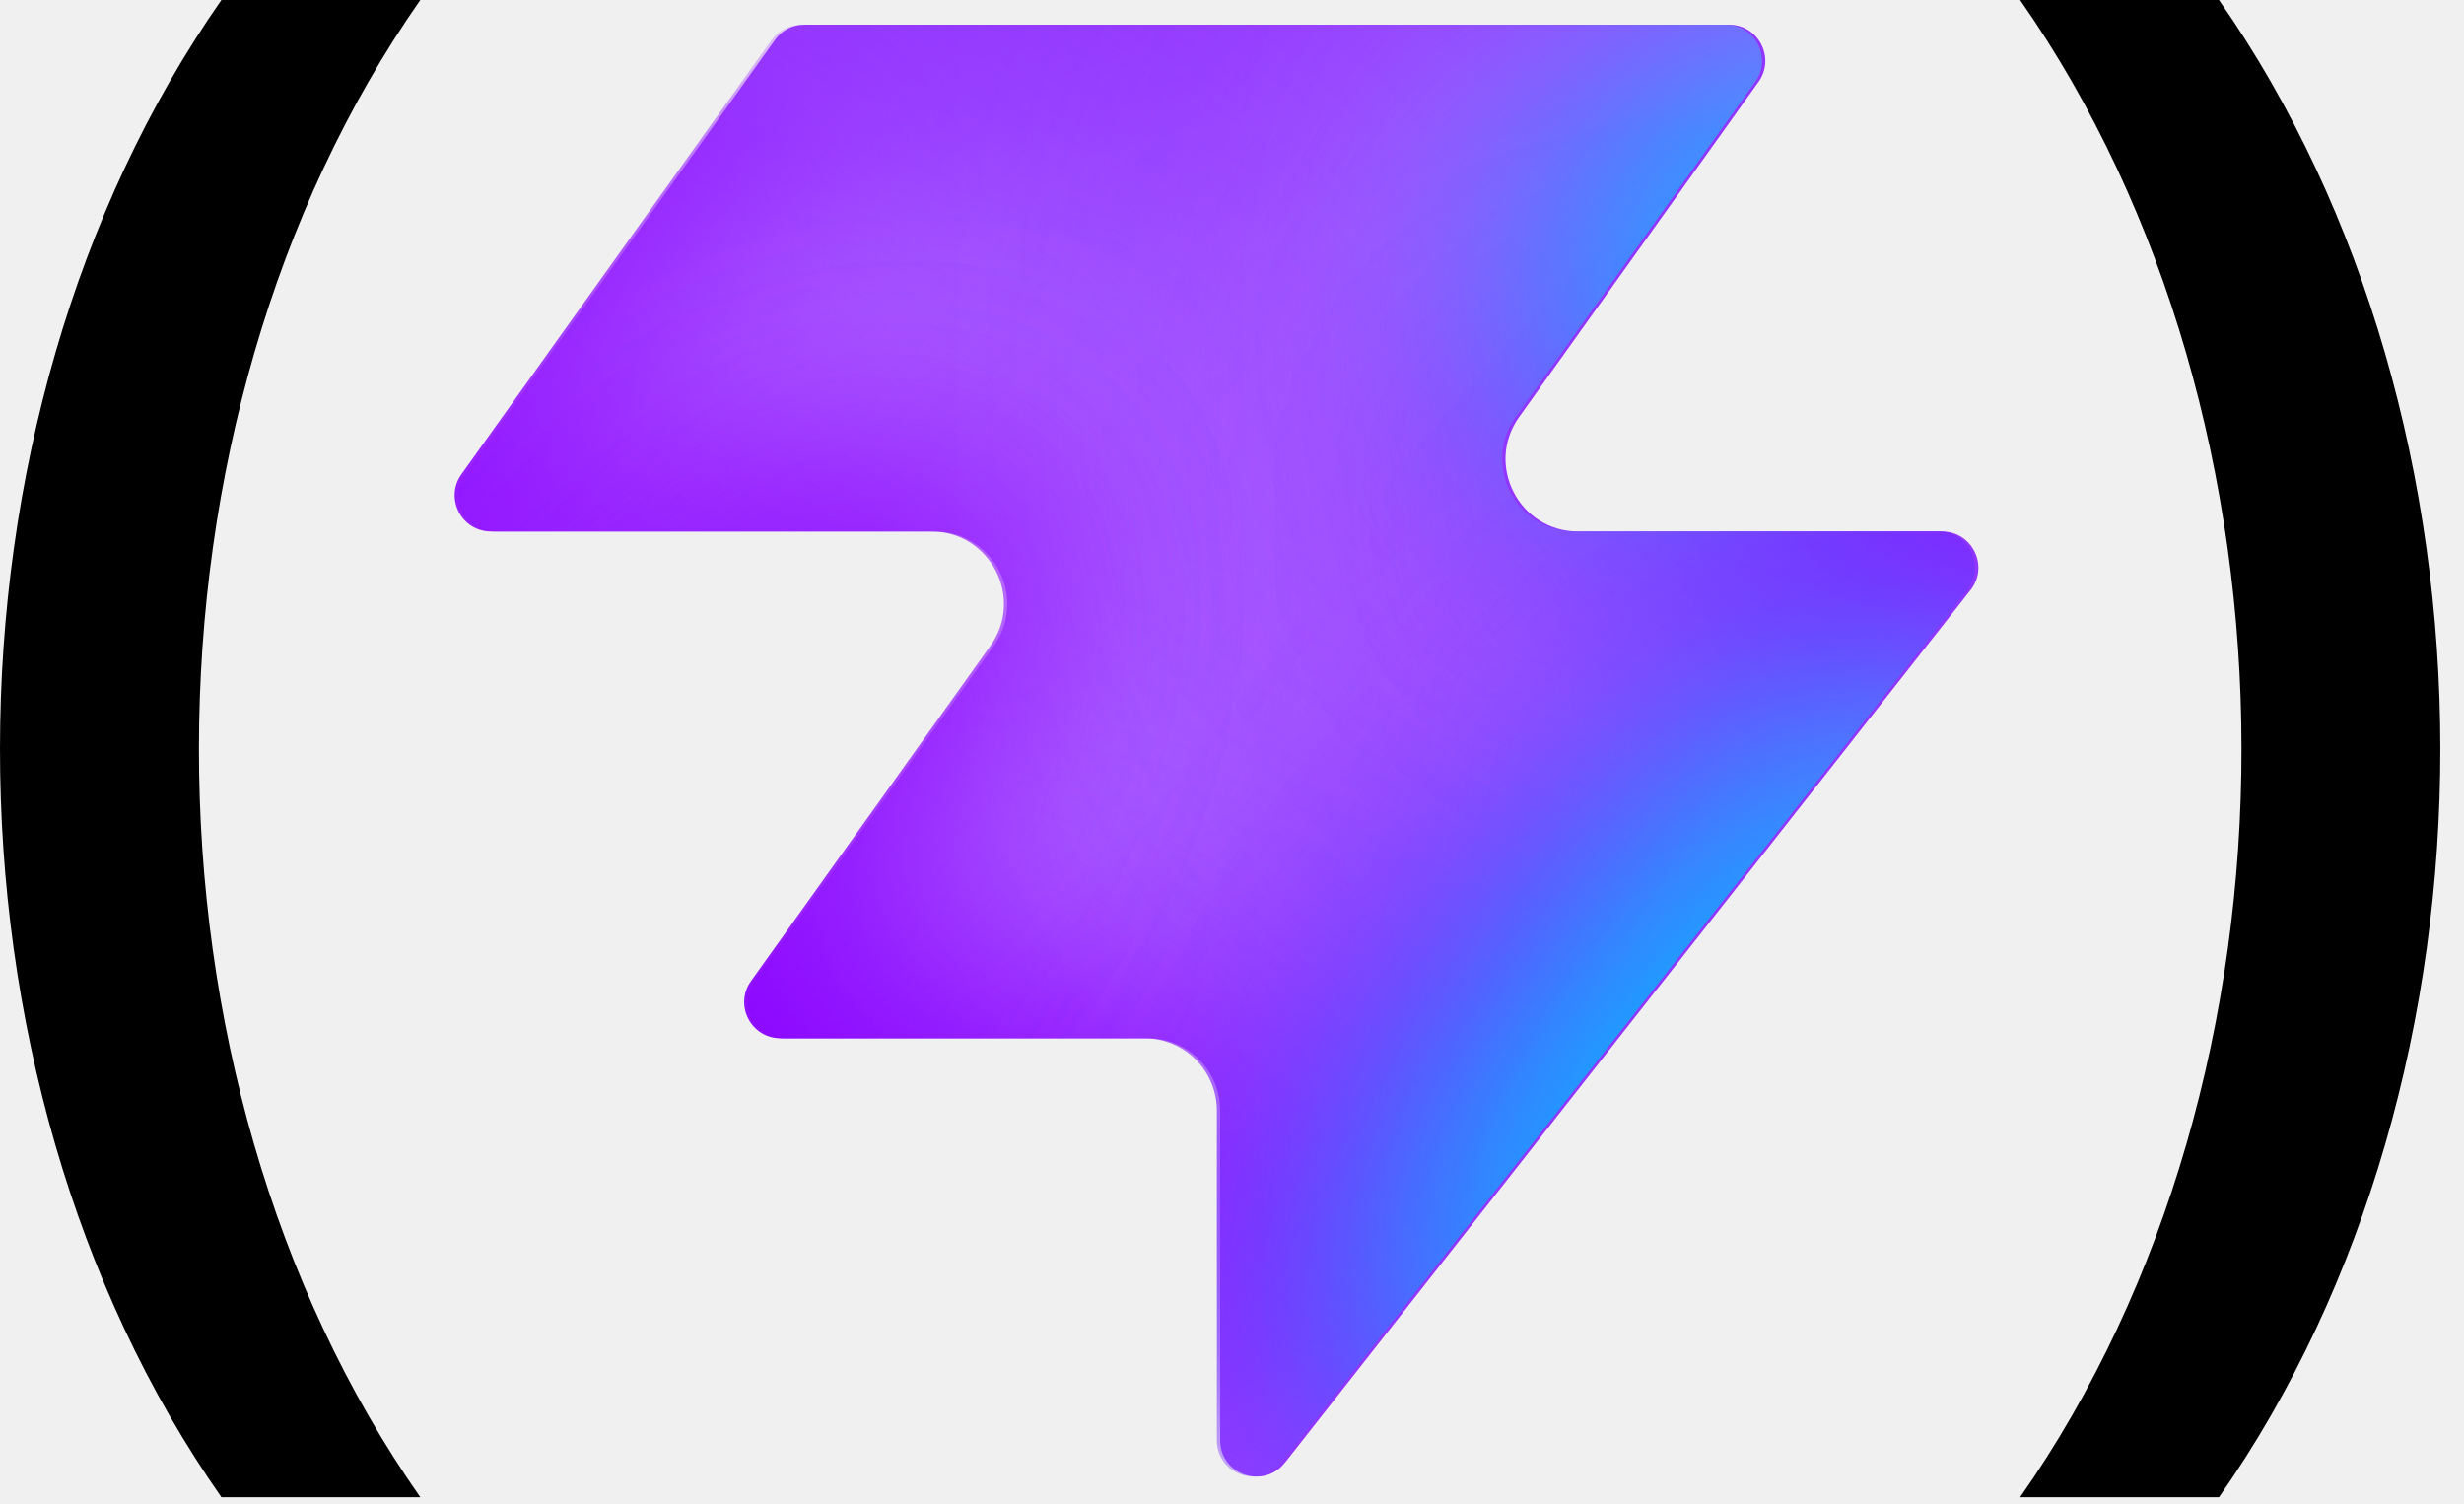
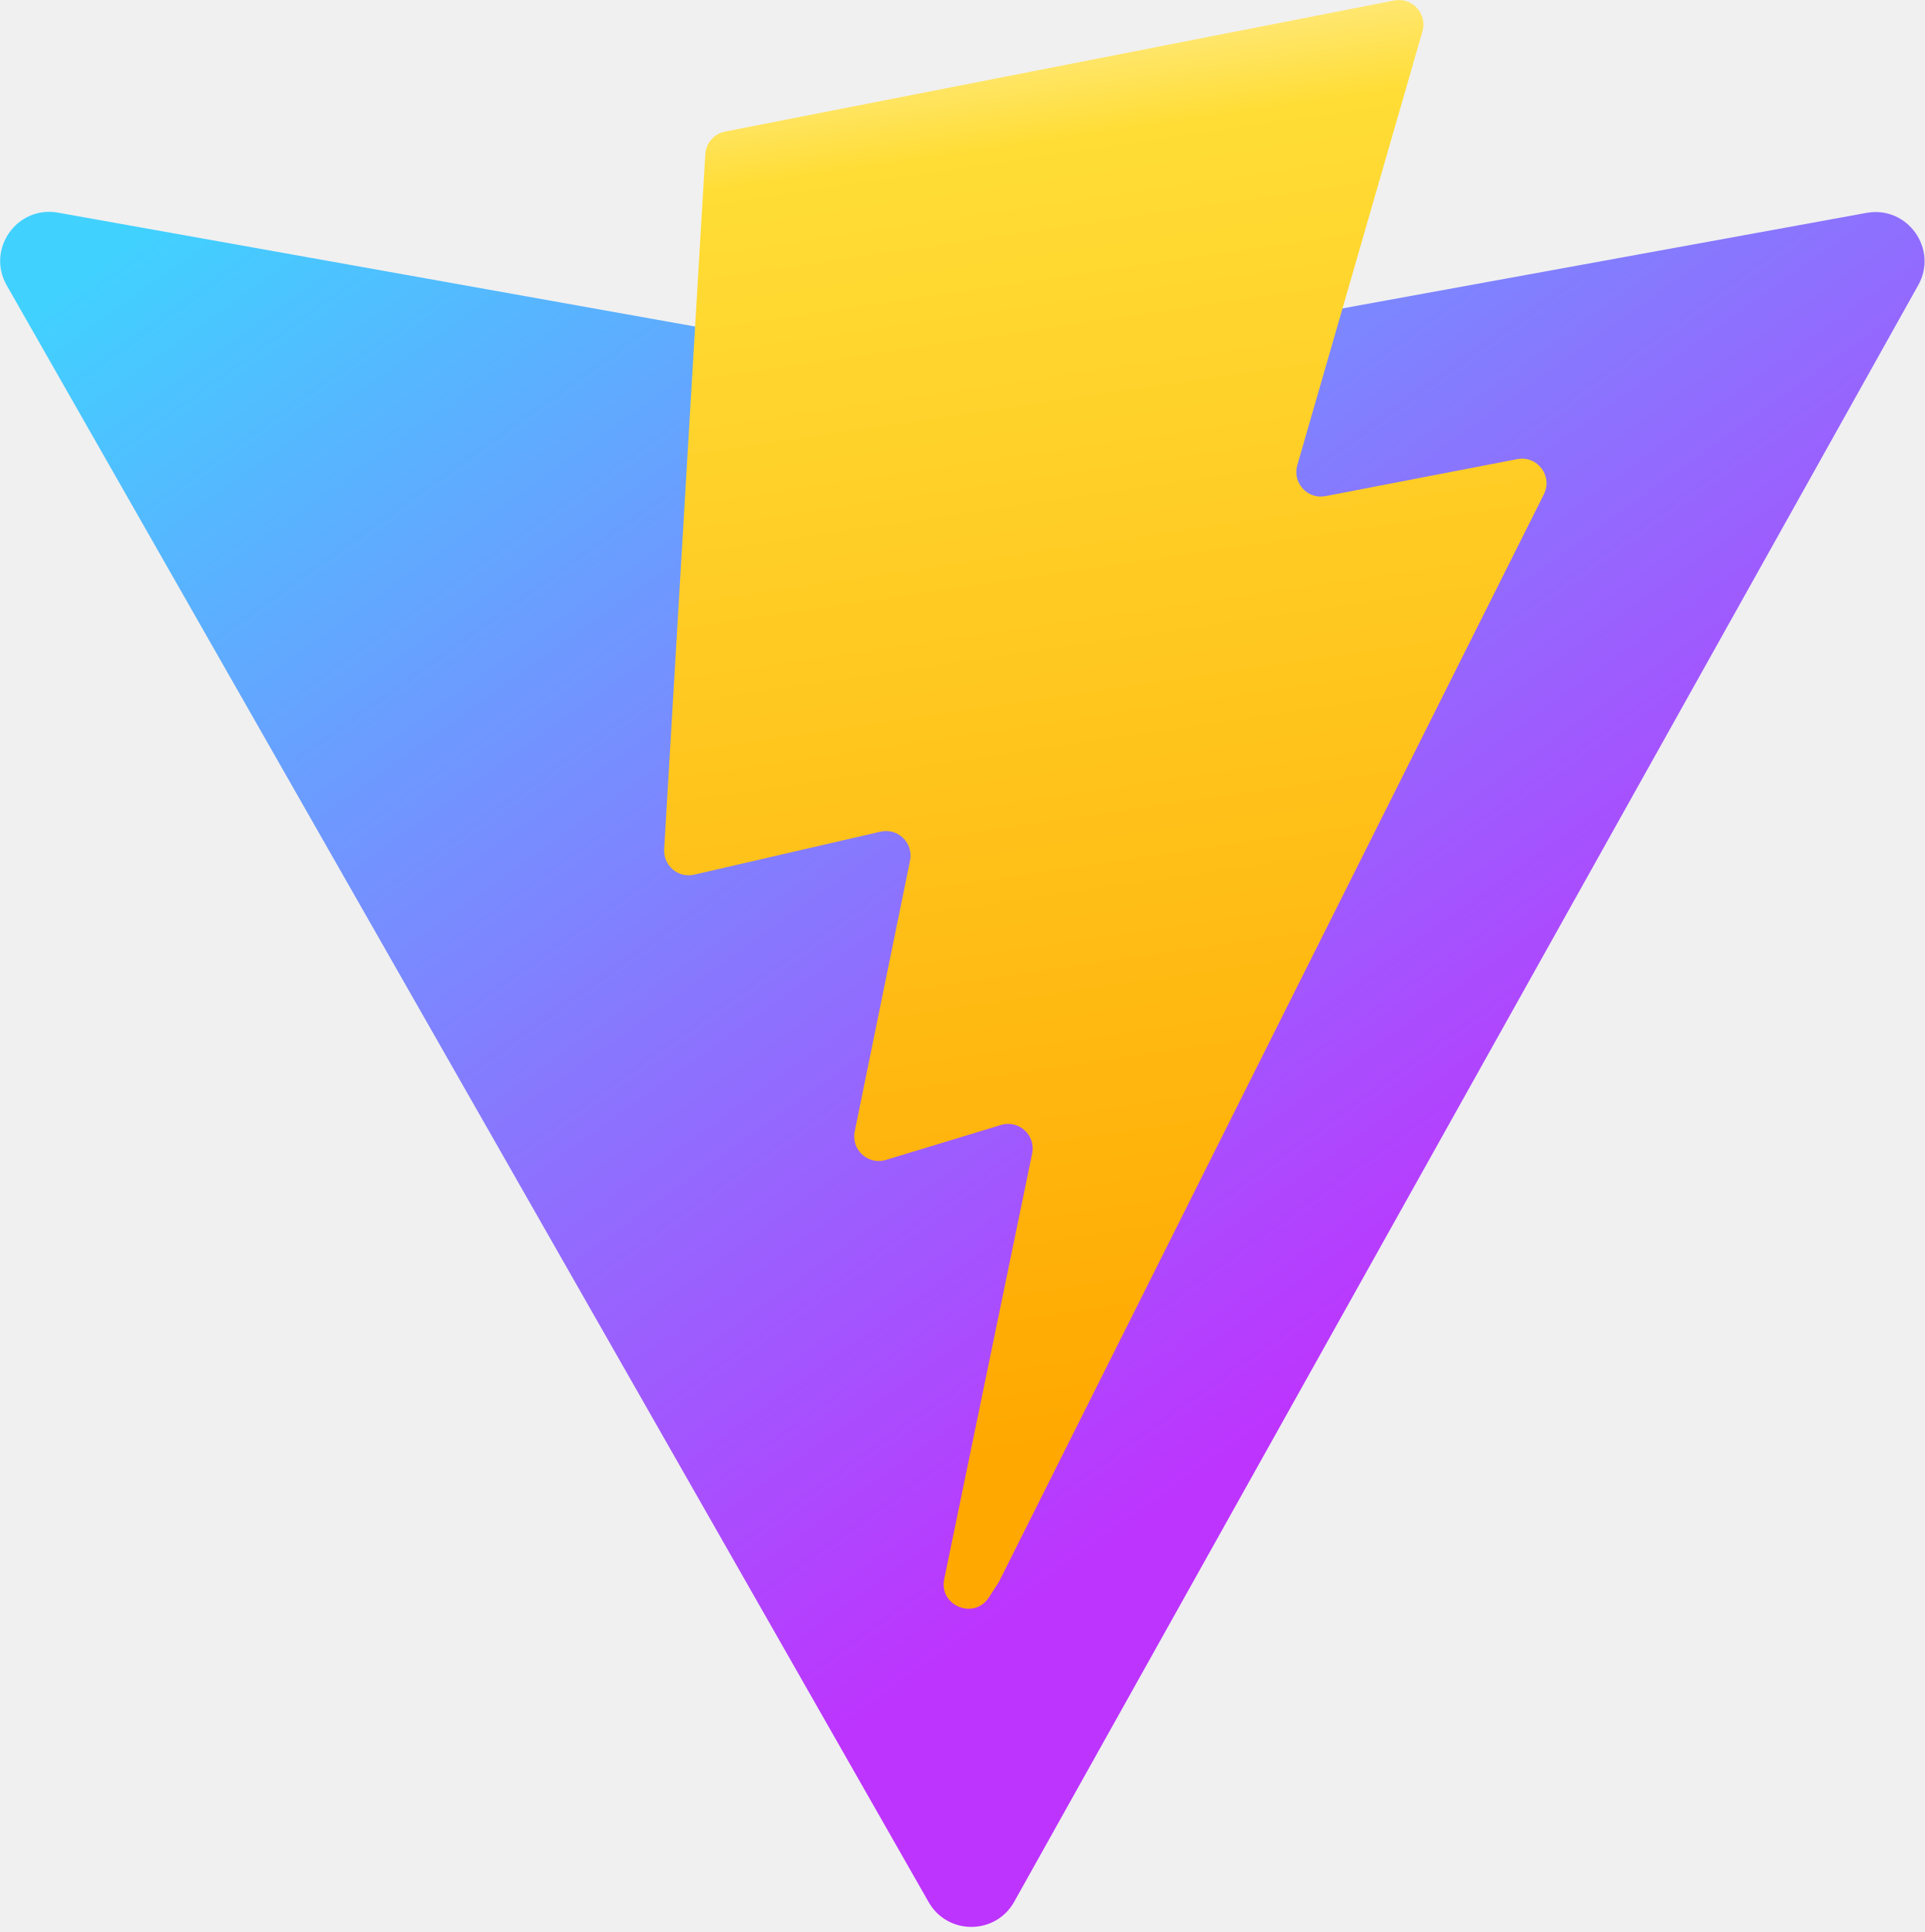
- <svg xmlns="http://www.w3.org/2000/svg" width="77" height="47" fill="none" aria-labelledby="vite-logo-title" viewBox="0 0 77 47">
-   <style>.parenthesis{fill:#000}@media (prefers-color-scheme:dark){.parenthesis{fill:#fff}}</style>
-   <path fill="#9135ff" d="M40.151 45.71c-.663.844-2.02.374-2.02-.699V34.708a2.26 2.26 0 0 0-2.262-2.262H24.493c-.92 0-1.457-1.04-.92-1.788l7.479-10.471c1.07-1.498 0-3.578-1.842-3.578H15.443c-.92 0-1.456-1.04-.92-1.788l9.696-13.576c.213-.297.556-.474.92-.474h28.894c.92 0 1.456 1.04.92 1.788l-7.48 10.472c-1.07 1.497 0 3.578 1.842 3.578h11.376c.944 0 1.474 1.087.89 1.83L40.153 45.712z" />
-   <mask id="a" width="48" height="47" x="14" y="0" maskUnits="userSpaceOnUse" style="mask-type:alpha">
-     <path fill="#000" d="M40.047 45.71c-.663.843-2.02.374-2.02-.699V34.708a2.26 2.26 0 0 0-2.262-2.262H24.389c-.92 0-1.457-1.04-.92-1.788l7.479-10.472c1.07-1.497 0-3.578-1.842-3.578H15.34c-.92 0-1.456-1.04-.92-1.788l9.696-13.575c.213-.297.556-.474.92-.474H53.93c.92 0 1.456 1.04.92 1.788L47.37 13.03c-1.07 1.498 0 3.578 1.842 3.578h11.376c.944 0 1.474 1.088.89 1.831L40.049 45.712z" />
-   </mask>
-   <g mask="url(#a)">
-     <g filter="url(#b)">
-       <ellipse cx="5.508" cy="14.704" fill="#eee6ff" rx="5.508" ry="14.704" transform="rotate(269.814 20.96 11.29)scale(-1 1)" />
-     </g>
-     <g filter="url(#c)">
-       <ellipse cx="10.399" cy="29.851" fill="#eee6ff" rx="10.399" ry="29.851" transform="rotate(89.814 -16.902 -8.275)scale(1 -1)" />
-     </g>
-     <g filter="url(#d)">
-       <ellipse cx="5.508" cy="30.487" fill="#8900ff" rx="5.508" ry="30.487" transform="rotate(89.814 -19.197 -7.127)scale(1 -1)" />
-     </g>
-     <g filter="url(#e)">
-       <ellipse cx="5.508" cy="30.599" fill="#8900ff" rx="5.508" ry="30.599" transform="rotate(89.814 -25.928 4.177)scale(1 -1)" />
-     </g>
-     <g filter="url(#f)">
-       <ellipse cx="5.508" cy="30.599" fill="#8900ff" rx="5.508" ry="30.599" transform="rotate(89.814 -25.738 5.52)scale(1 -1)" />
-     </g>
-     <g filter="url(#g)">
-       <ellipse cx="14.072" cy="22.078" fill="#eee6ff" rx="14.072" ry="22.078" transform="rotate(93.35 31.245 55.578)scale(-1 1)" />
-     </g>
-     <g filter="url(#h)">
-       <ellipse cx="3.47" cy="21.501" fill="#8900ff" rx="3.47" ry="21.501" transform="rotate(89.009 35.419 55.202)scale(-1 1)" />
-     </g>
-     <g filter="url(#i)">
-       <ellipse cx="3.47" cy="21.501" fill="#8900ff" rx="3.47" ry="21.501" transform="rotate(89.009 35.419 55.202)scale(-1 1)" />
-     </g>
-     <g filter="url(#j)">
-       <ellipse cx="14.592" cy="9.743" fill="#8900ff" rx="4.407" ry="29.108" transform="rotate(39.51 14.592 9.743)" />
-     </g>
-     <g filter="url(#k)">
-       <ellipse cx="61.728" cy="-5.321" fill="#8900ff" rx="4.407" ry="29.108" transform="rotate(37.892 61.728 -5.32)" />
-     </g>
-     <g filter="url(#l)">
-       <ellipse cx="55.618" cy="7.104" fill="#00c2ff" rx="5.971" ry="9.665" transform="rotate(37.892 55.618 7.104)" />
-     </g>
-     <g filter="url(#m)">
-       <ellipse cx="12.326" cy="39.103" fill="#8900ff" rx="4.407" ry="29.108" transform="rotate(37.892 12.326 39.103)" />
-     </g>
-     <g filter="url(#n)">
-       <ellipse cx="12.326" cy="39.103" fill="#8900ff" rx="4.407" ry="29.108" transform="rotate(37.892 12.326 39.103)" />
-     </g>
-     <g filter="url(#o)">
-       <ellipse cx="49.857" cy="30.678" fill="#8900ff" rx="4.407" ry="29.108" transform="rotate(37.892 49.857 30.678)" />
-     </g>
-     <g filter="url(#p)">
-       <ellipse cx="52.623" cy="33.171" fill="#00c2ff" rx="5.971" ry="15.297" transform="rotate(37.892 52.623 33.17)" />
-     </g>
-   </g>
-   <path d="M6.919 0c-9.198 13.166-9.252 33.575 0 46.789h6.215c-9.25-13.214-9.196-33.623 0-46.789zm62.424 0h-6.215c9.198 13.166 9.252 33.575 0 46.789h6.215c9.25-13.214 9.196-33.623 0-46.789" class="parenthesis" />
+ <svg xmlns="http://www.w3.org/2000/svg" aria-hidden="true" role="img" class="iconify iconify--logos" width="31.88" height="32" preserveAspectRatio="xMidYMid meet" viewBox="0 0 256 257">
  <defs>
-     <filter id="b" width="60.045" height="41.654" x="-5.564" y="16.92" color-interpolation-filters="sRGB" filterUnits="userSpaceOnUse">
-       <feFlood flood-opacity="0" result="BackgroundImageFix" />
-       <feBlend in="SourceGraphic" in2="BackgroundImageFix" result="shape" />
-       <feGaussianBlur result="effect1_foregroundBlur_2002_17286" stdDeviation="7.659" />
-     </filter>
-     <filter id="c" width="90.34" height="51.437" x="-40.407" y="-6.762" color-interpolation-filters="sRGB" filterUnits="userSpaceOnUse">
-       <feFlood flood-opacity="0" result="BackgroundImageFix" />
-       <feBlend in="SourceGraphic" in2="BackgroundImageFix" result="shape" />
-       <feGaussianBlur result="effect1_foregroundBlur_2002_17286" stdDeviation="7.659" />
-     </filter>
-     <filter id="d" width="79.355" height="29.4" x="-35.435" y="2.801" color-interpolation-filters="sRGB" filterUnits="userSpaceOnUse">
-       <feFlood flood-opacity="0" result="BackgroundImageFix" />
-       <feBlend in="SourceGraphic" in2="BackgroundImageFix" result="shape" />
-       <feGaussianBlur result="effect1_foregroundBlur_2002_17286" stdDeviation="4.596" />
-     </filter>
-     <filter id="e" width="79.579" height="29.4" x="-30.84" y="20.8" color-interpolation-filters="sRGB" filterUnits="userSpaceOnUse">
-       <feFlood flood-opacity="0" result="BackgroundImageFix" />
-       <feBlend in="SourceGraphic" in2="BackgroundImageFix" result="shape" />
-       <feGaussianBlur result="effect1_foregroundBlur_2002_17286" stdDeviation="4.596" />
-     </filter>
-     <filter id="f" width="79.579" height="29.4" x="-29.307" y="21.949" color-interpolation-filters="sRGB" filterUnits="userSpaceOnUse">
-       <feFlood flood-opacity="0" result="BackgroundImageFix" />
-       <feBlend in="SourceGraphic" in2="BackgroundImageFix" result="shape" />
-       <feGaussianBlur result="effect1_foregroundBlur_2002_17286" stdDeviation="4.596" />
-     </filter>
-     <filter id="g" width="74.749" height="58.852" x="29.961" y="-17.13" color-interpolation-filters="sRGB" filterUnits="userSpaceOnUse">
-       <feFlood flood-opacity="0" result="BackgroundImageFix" />
-       <feBlend in="SourceGraphic" in2="BackgroundImageFix" result="shape" />
-       <feGaussianBlur result="effect1_foregroundBlur_2002_17286" stdDeviation="7.659" />
-     </filter>
-     <filter id="h" width="61.377" height="25.362" x="37.754" y="3.055" color-interpolation-filters="sRGB" filterUnits="userSpaceOnUse">
-       <feFlood flood-opacity="0" result="BackgroundImageFix" />
-       <feBlend in="SourceGraphic" in2="BackgroundImageFix" result="shape" />
-       <feGaussianBlur result="effect1_foregroundBlur_2002_17286" stdDeviation="4.596" />
-     </filter>
-     <filter id="i" width="61.377" height="25.362" x="37.754" y="3.055" color-interpolation-filters="sRGB" filterUnits="userSpaceOnUse">
-       <feFlood flood-opacity="0" result="BackgroundImageFix" />
-       <feBlend in="SourceGraphic" in2="BackgroundImageFix" result="shape" />
-       <feGaussianBlur result="effect1_foregroundBlur_2002_17286" stdDeviation="4.596" />
-     </filter>
-     <filter id="j" width="56.045" height="63.649" x="-13.43" y="-22.082" color-interpolation-filters="sRGB" filterUnits="userSpaceOnUse">
-       <feFlood flood-opacity="0" result="BackgroundImageFix" />
-       <feBlend in="SourceGraphic" in2="BackgroundImageFix" result="shape" />
-       <feGaussianBlur result="effect1_foregroundBlur_2002_17286" stdDeviation="4.596" />
-     </filter>
-     <filter id="k" width="54.814" height="64.646" x="34.321" y="-37.644" color-interpolation-filters="sRGB" filterUnits="userSpaceOnUse">
-       <feFlood flood-opacity="0" result="BackgroundImageFix" />
-       <feBlend in="SourceGraphic" in2="BackgroundImageFix" result="shape" />
-       <feGaussianBlur result="effect1_foregroundBlur_2002_17286" stdDeviation="4.596" />
-     </filter>
-     <filter id="l" width="33.541" height="35.313" x="38.847" y="-10.552" color-interpolation-filters="sRGB" filterUnits="userSpaceOnUse">
-       <feFlood flood-opacity="0" result="BackgroundImageFix" />
-       <feBlend in="SourceGraphic" in2="BackgroundImageFix" result="shape" />
-       <feGaussianBlur result="effect1_foregroundBlur_2002_17286" stdDeviation="4.596" />
-     </filter>
-     <filter id="m" width="54.814" height="64.646" x="-15.081" y="6.78" color-interpolation-filters="sRGB" filterUnits="userSpaceOnUse">
-       <feFlood flood-opacity="0" result="BackgroundImageFix" />
-       <feBlend in="SourceGraphic" in2="BackgroundImageFix" result="shape" />
-       <feGaussianBlur result="effect1_foregroundBlur_2002_17286" stdDeviation="4.596" />
-     </filter>
-     <filter id="n" width="54.814" height="64.646" x="-15.081" y="6.78" color-interpolation-filters="sRGB" filterUnits="userSpaceOnUse">
-       <feFlood flood-opacity="0" result="BackgroundImageFix" />
-       <feBlend in="SourceGraphic" in2="BackgroundImageFix" result="shape" />
-       <feGaussianBlur result="effect1_foregroundBlur_2002_17286" stdDeviation="4.596" />
-     </filter>
-     <filter id="o" width="54.814" height="64.646" x="22.45" y="-1.645" color-interpolation-filters="sRGB" filterUnits="userSpaceOnUse">
-       <feFlood flood-opacity="0" result="BackgroundImageFix" />
-       <feBlend in="SourceGraphic" in2="BackgroundImageFix" result="shape" />
-       <feGaussianBlur result="effect1_foregroundBlur_2002_17286" stdDeviation="4.596" />
-     </filter>
-     <filter id="p" width="39.409" height="43.623" x="32.919" y="11.36" color-interpolation-filters="sRGB" filterUnits="userSpaceOnUse">
-       <feFlood flood-opacity="0" result="BackgroundImageFix" />
-       <feBlend in="SourceGraphic" in2="BackgroundImageFix" result="shape" />
-       <feGaussianBlur result="effect1_foregroundBlur_2002_17286" stdDeviation="4.596" />
-     </filter>
+     <linearGradient id="IconifyId1813088fe1fbc01fb466" x1="-.828%" x2="57.636%" y1="7.652%" y2="78.411%">
+       <stop offset="0%" stop-color="#41D1FF" />
+       <stop offset="100%" stop-color="#BD34FE" />
+     </linearGradient>
+     <linearGradient id="IconifyId1813088fe1fbc01fb467" x1="43.376%" x2="50.316%" y1="2.242%" y2="89.03%">
+       <stop offset="0%" stop-color="#FFEA83" />
+       <stop offset="8.333%" stop-color="#FFDD35" />
+       <stop offset="100%" stop-color="#FFA800" />
+     </linearGradient>
  </defs>
+   <path fill="url(#IconifyId1813088fe1fbc01fb466)" d="M255.153 37.938L134.897 252.976c-2.483 4.44-8.862 4.466-11.382.048L.875 37.958c-2.746-4.814 1.371-10.646 6.827-9.67l120.385 21.517a6.537 6.537 0 0 0 2.322-.004l117.867-21.483c5.438-.991 9.574 4.796 6.877 9.62Z" />
+   <path fill="url(#IconifyId1813088fe1fbc01fb467)" d="M185.432.063L96.44 17.501a3.268 3.268 0 0 0-2.634 3.014l-5.474 92.456a3.268 3.268 0 0 0 3.997 3.378l24.777-5.718c2.318-.535 4.413 1.507 3.936 3.838l-7.361 36.047c-.495 2.426 1.782 4.5 4.151 3.78l15.304-4.649c2.372-.72 4.652 1.36 4.15 3.788l-11.698 56.621c-.732 3.542 3.979 5.473 5.943 2.437l1.313-2.028l72.516-144.72c1.215-2.423-.88-5.186-3.54-4.672l-25.505 4.922c-2.396.462-4.435-1.77-3.759-4.114l16.646-57.705c.677-2.35-1.37-4.583-3.769-4.113Z" />
</svg>
